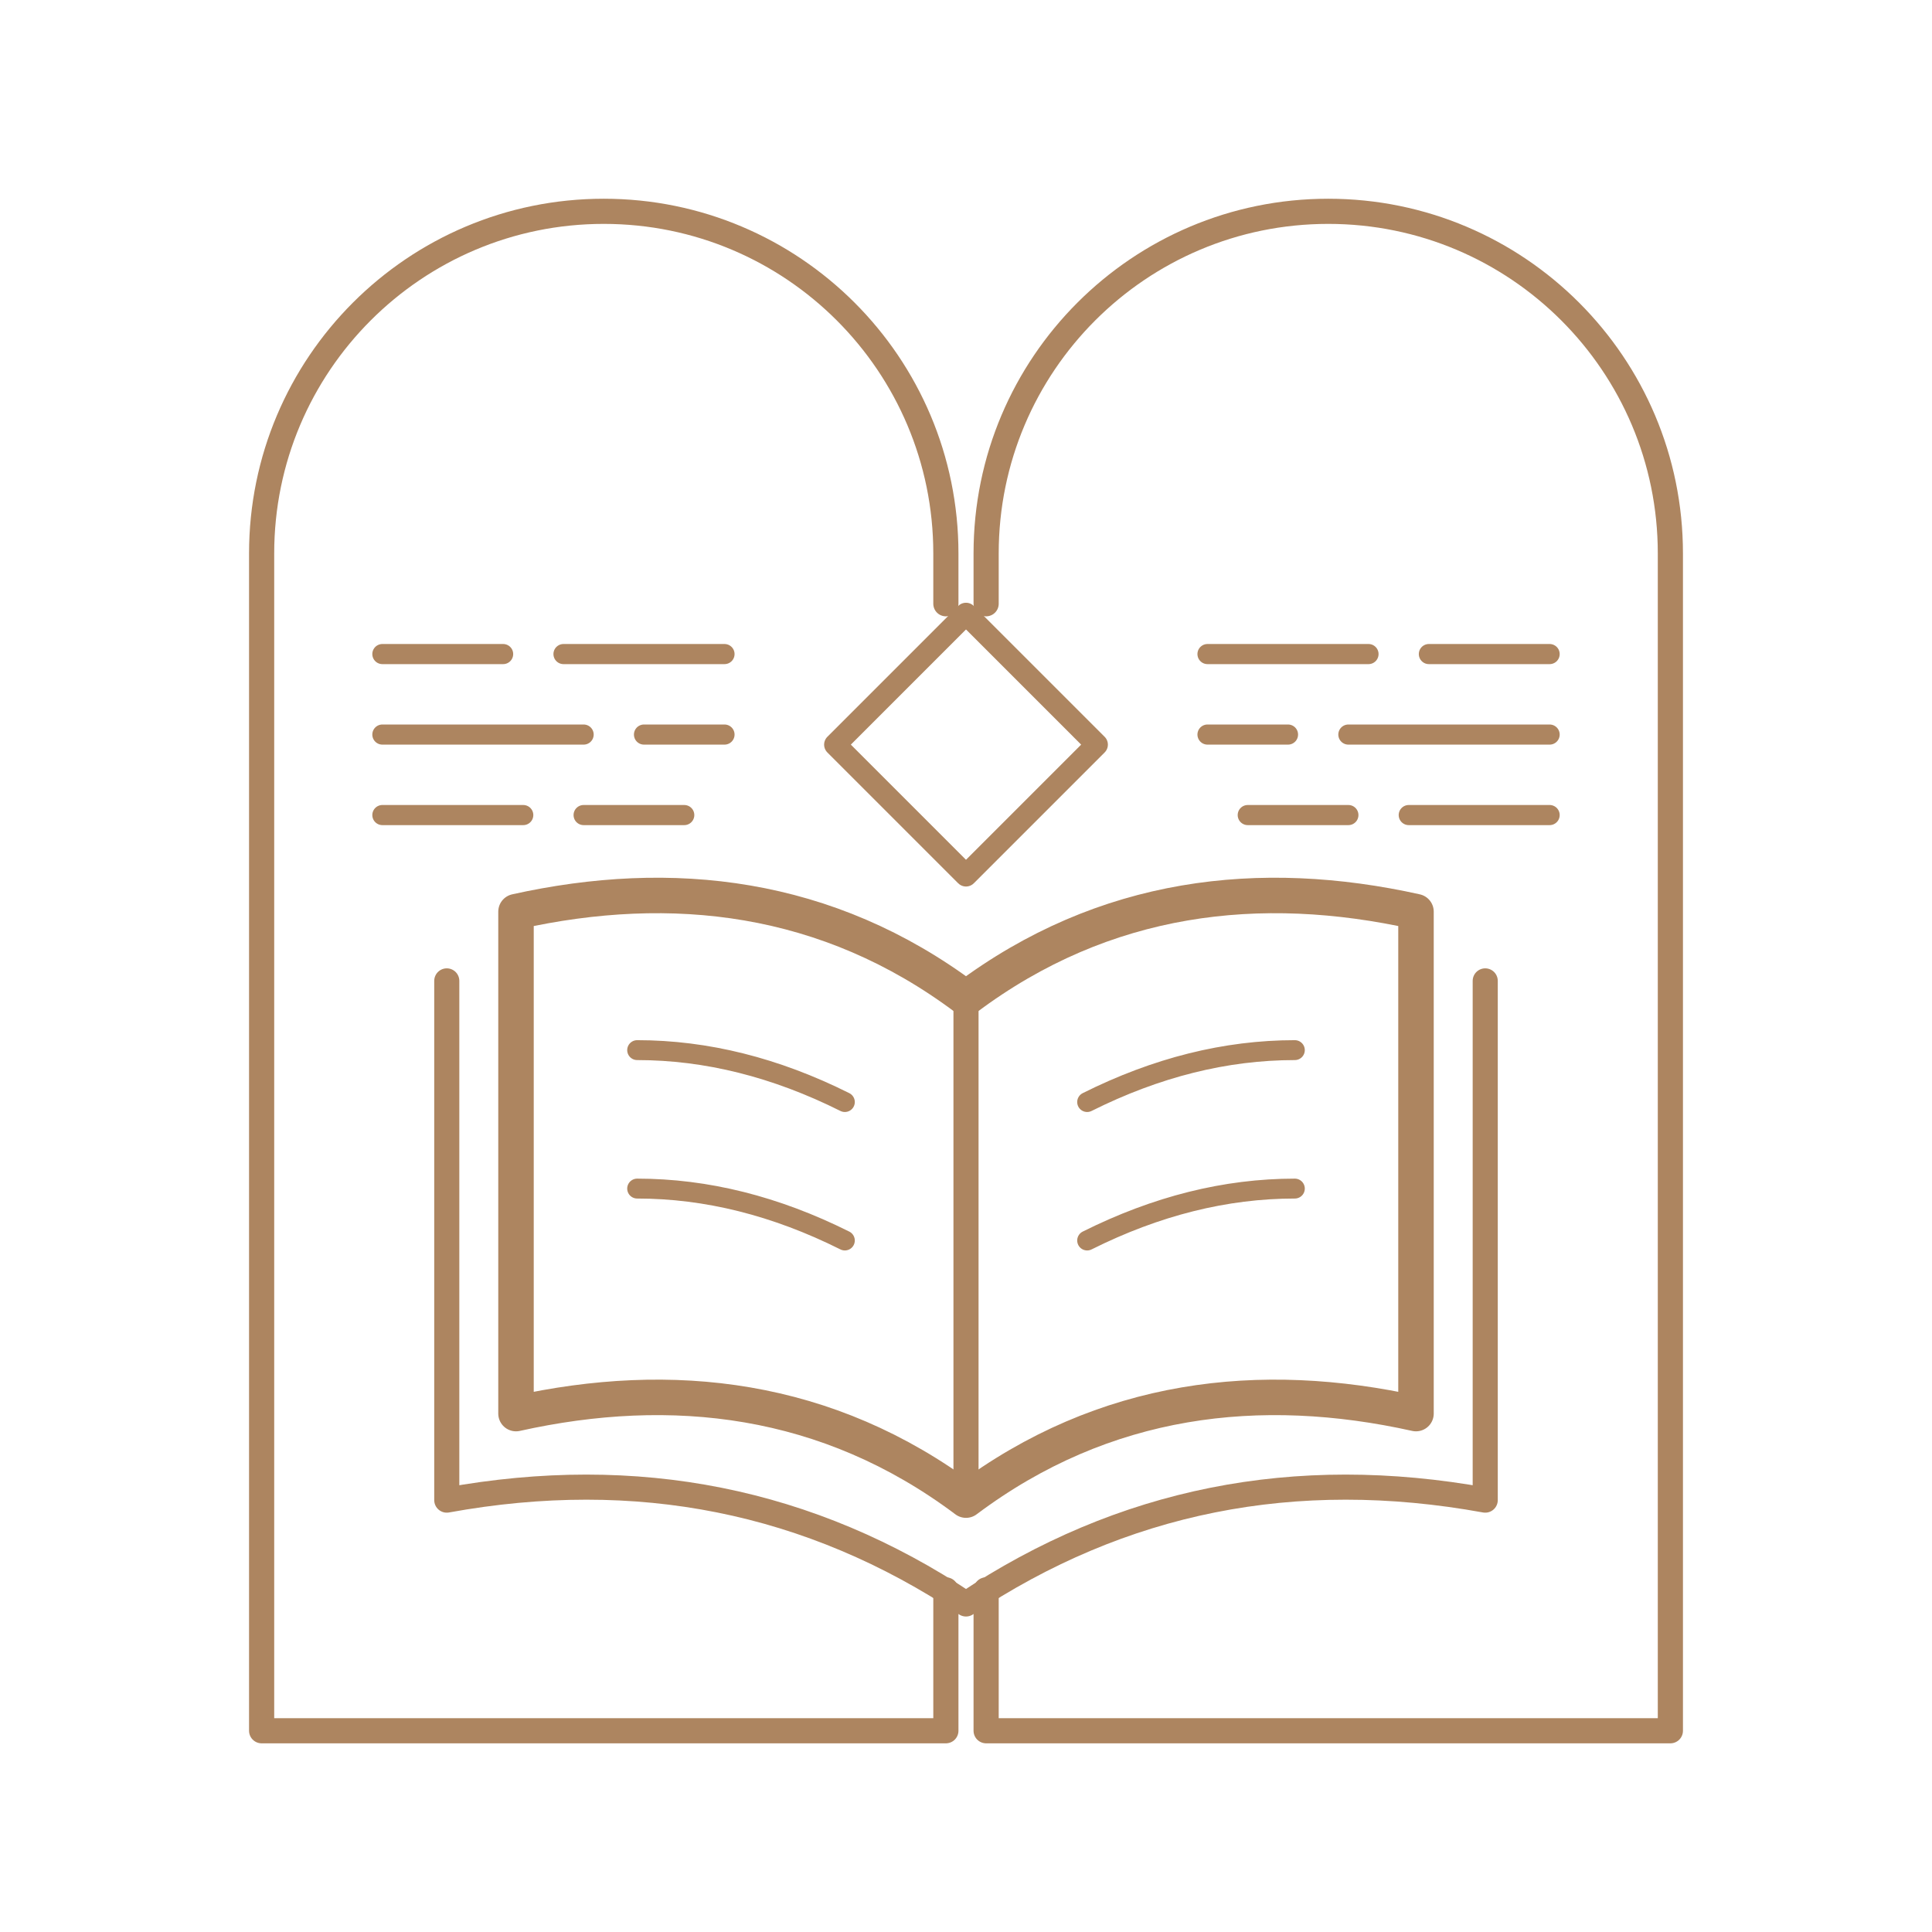
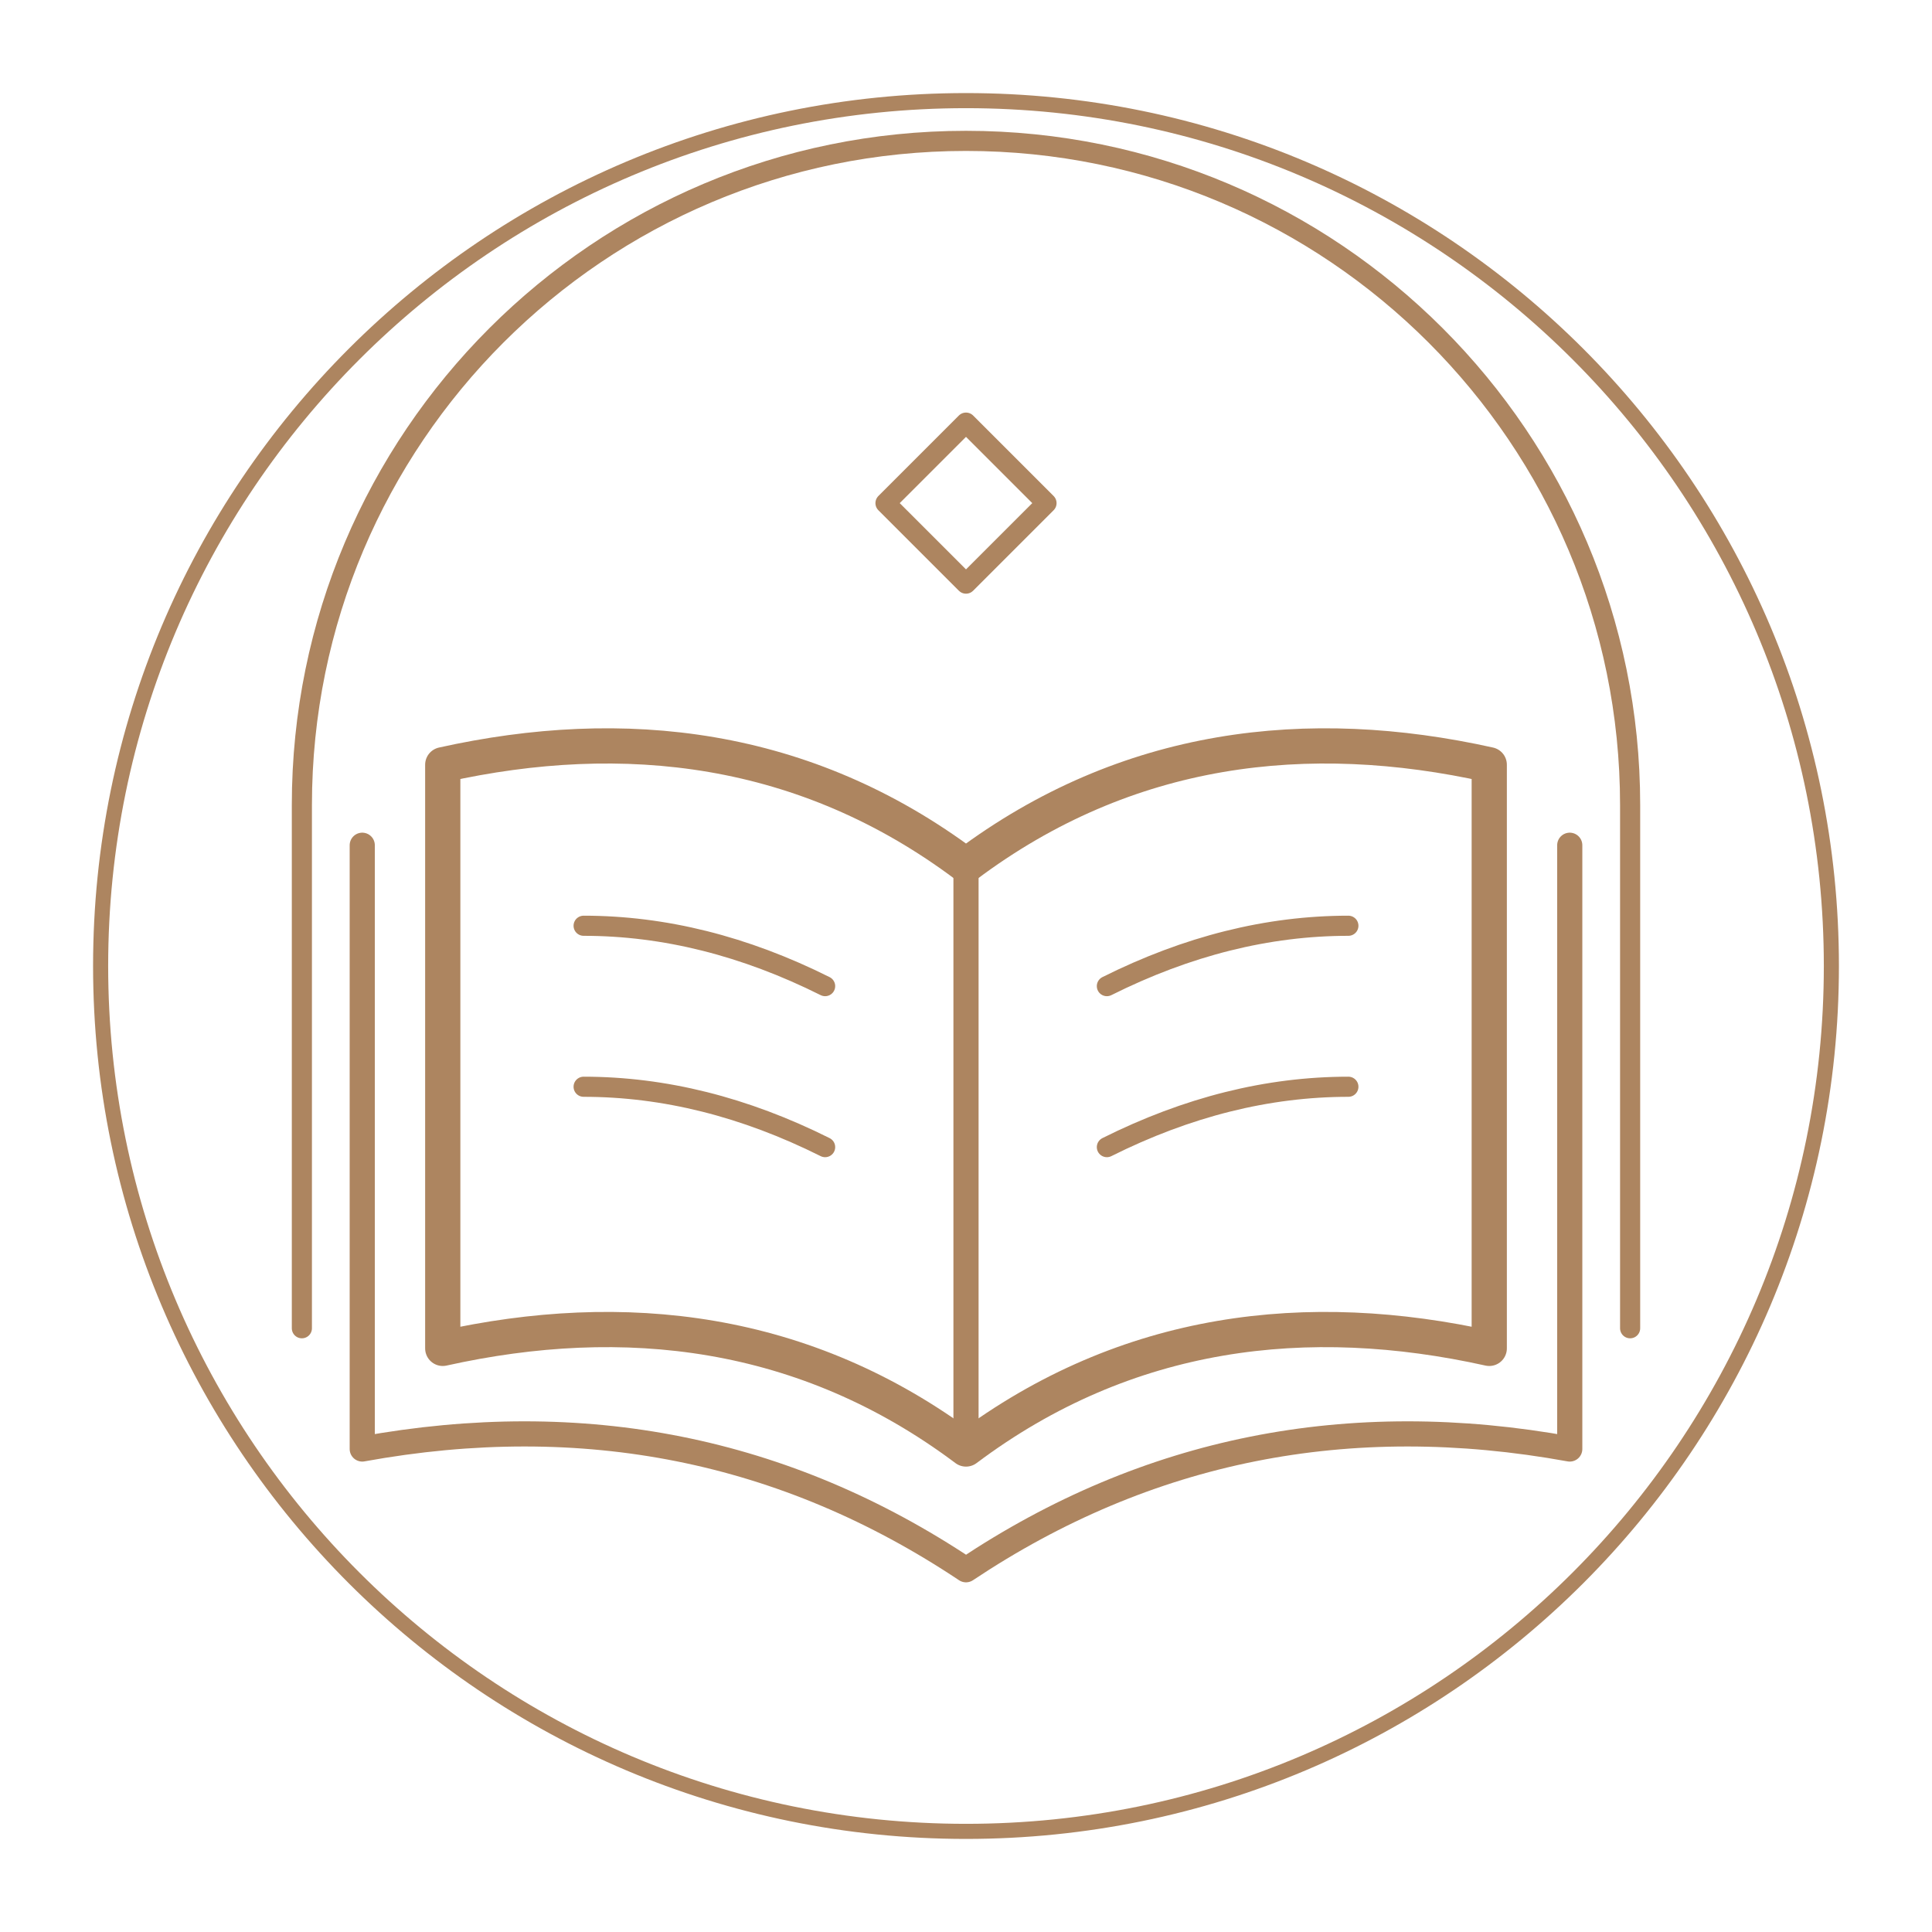
<svg xmlns="http://www.w3.org/2000/svg" width="96" height="96" viewBox="0 0 96 96" role="img" aria-labelledby="title">
  <g fill="none" stroke="#AD8560" stroke-linecap="round" stroke-linejoin="round">
-     <path d="M13 86V27.5a17 17 0 0 1 34 0V30M47 79v7H13M49 30v-2.5a17 17 0 0 1 34 0V86H49v-7" stroke-width="1.25" />
-     <path d="M19 32.5h6m3 0h8M19 36.5h10m3 0h4M19 40.5h7m3 0h5" stroke-width="1" />
-     <path d="M77 32.5h-6m-3 0h-8M77 36.5h-10m-3 0h-4M77 40.5h-7m-3 0h-5" stroke-width="1" />
-     <path d="m48 30.5 6.5 6.5-6.5 6.5-6.5-6.5Z" stroke-width="1.1" />
-     <g transform="translate(48 62.5) scale(0.86) translate(-48 -58)">
-       <path d="M48 43c-8-6-17-7-26-5v29c9-2 18-1 26 5 8-6 17-7 26-5V38c-9-2-18-1-26 5Z" stroke-width="2.05" />
-       <path d="M48 43v29M18 42v30c11-2 21 0 30 6 9-6 19-8 30-6V42" stroke-width="1.45" />
-       <path d="M29 46c4 0 8 1 12 3m-12 5c4 0 8 1 12 3m26-11c-4 0-8 1-12 3m12 5c-4 0-8 1-12 3" stroke-width="1.15" />
-     </g>
+     <circle cx="48" cy="48" r="43" stroke-width="0.75" />
+     <path d="M15 66V40a33 33 0 0 1 66 0v26" stroke-width="1" />
+     <path d="M48 43c-8-6-17-7-26-5v29c9-2 18-1 26 5 8-6 17-7 26-5V38c-9-2-18-1-26 5Z" stroke-width="1.75" />
+     <path d="M48 43v29M18 42v30c11-2 21 0 30 6 9-6 19-8 30-6V42" stroke-width="1.25" />
+     <path d="M29 46c4 0 8 1 12 3m-12 5c4 0 8 1 12 3m26-11c-4 0-8 1-12 3m12 5c-4 0-8 1-12 3" stroke-width="1" />
+     <path d="m48 21 4 4-4 4-4-4Z" stroke-width="1" />
  </g>
</svg>
